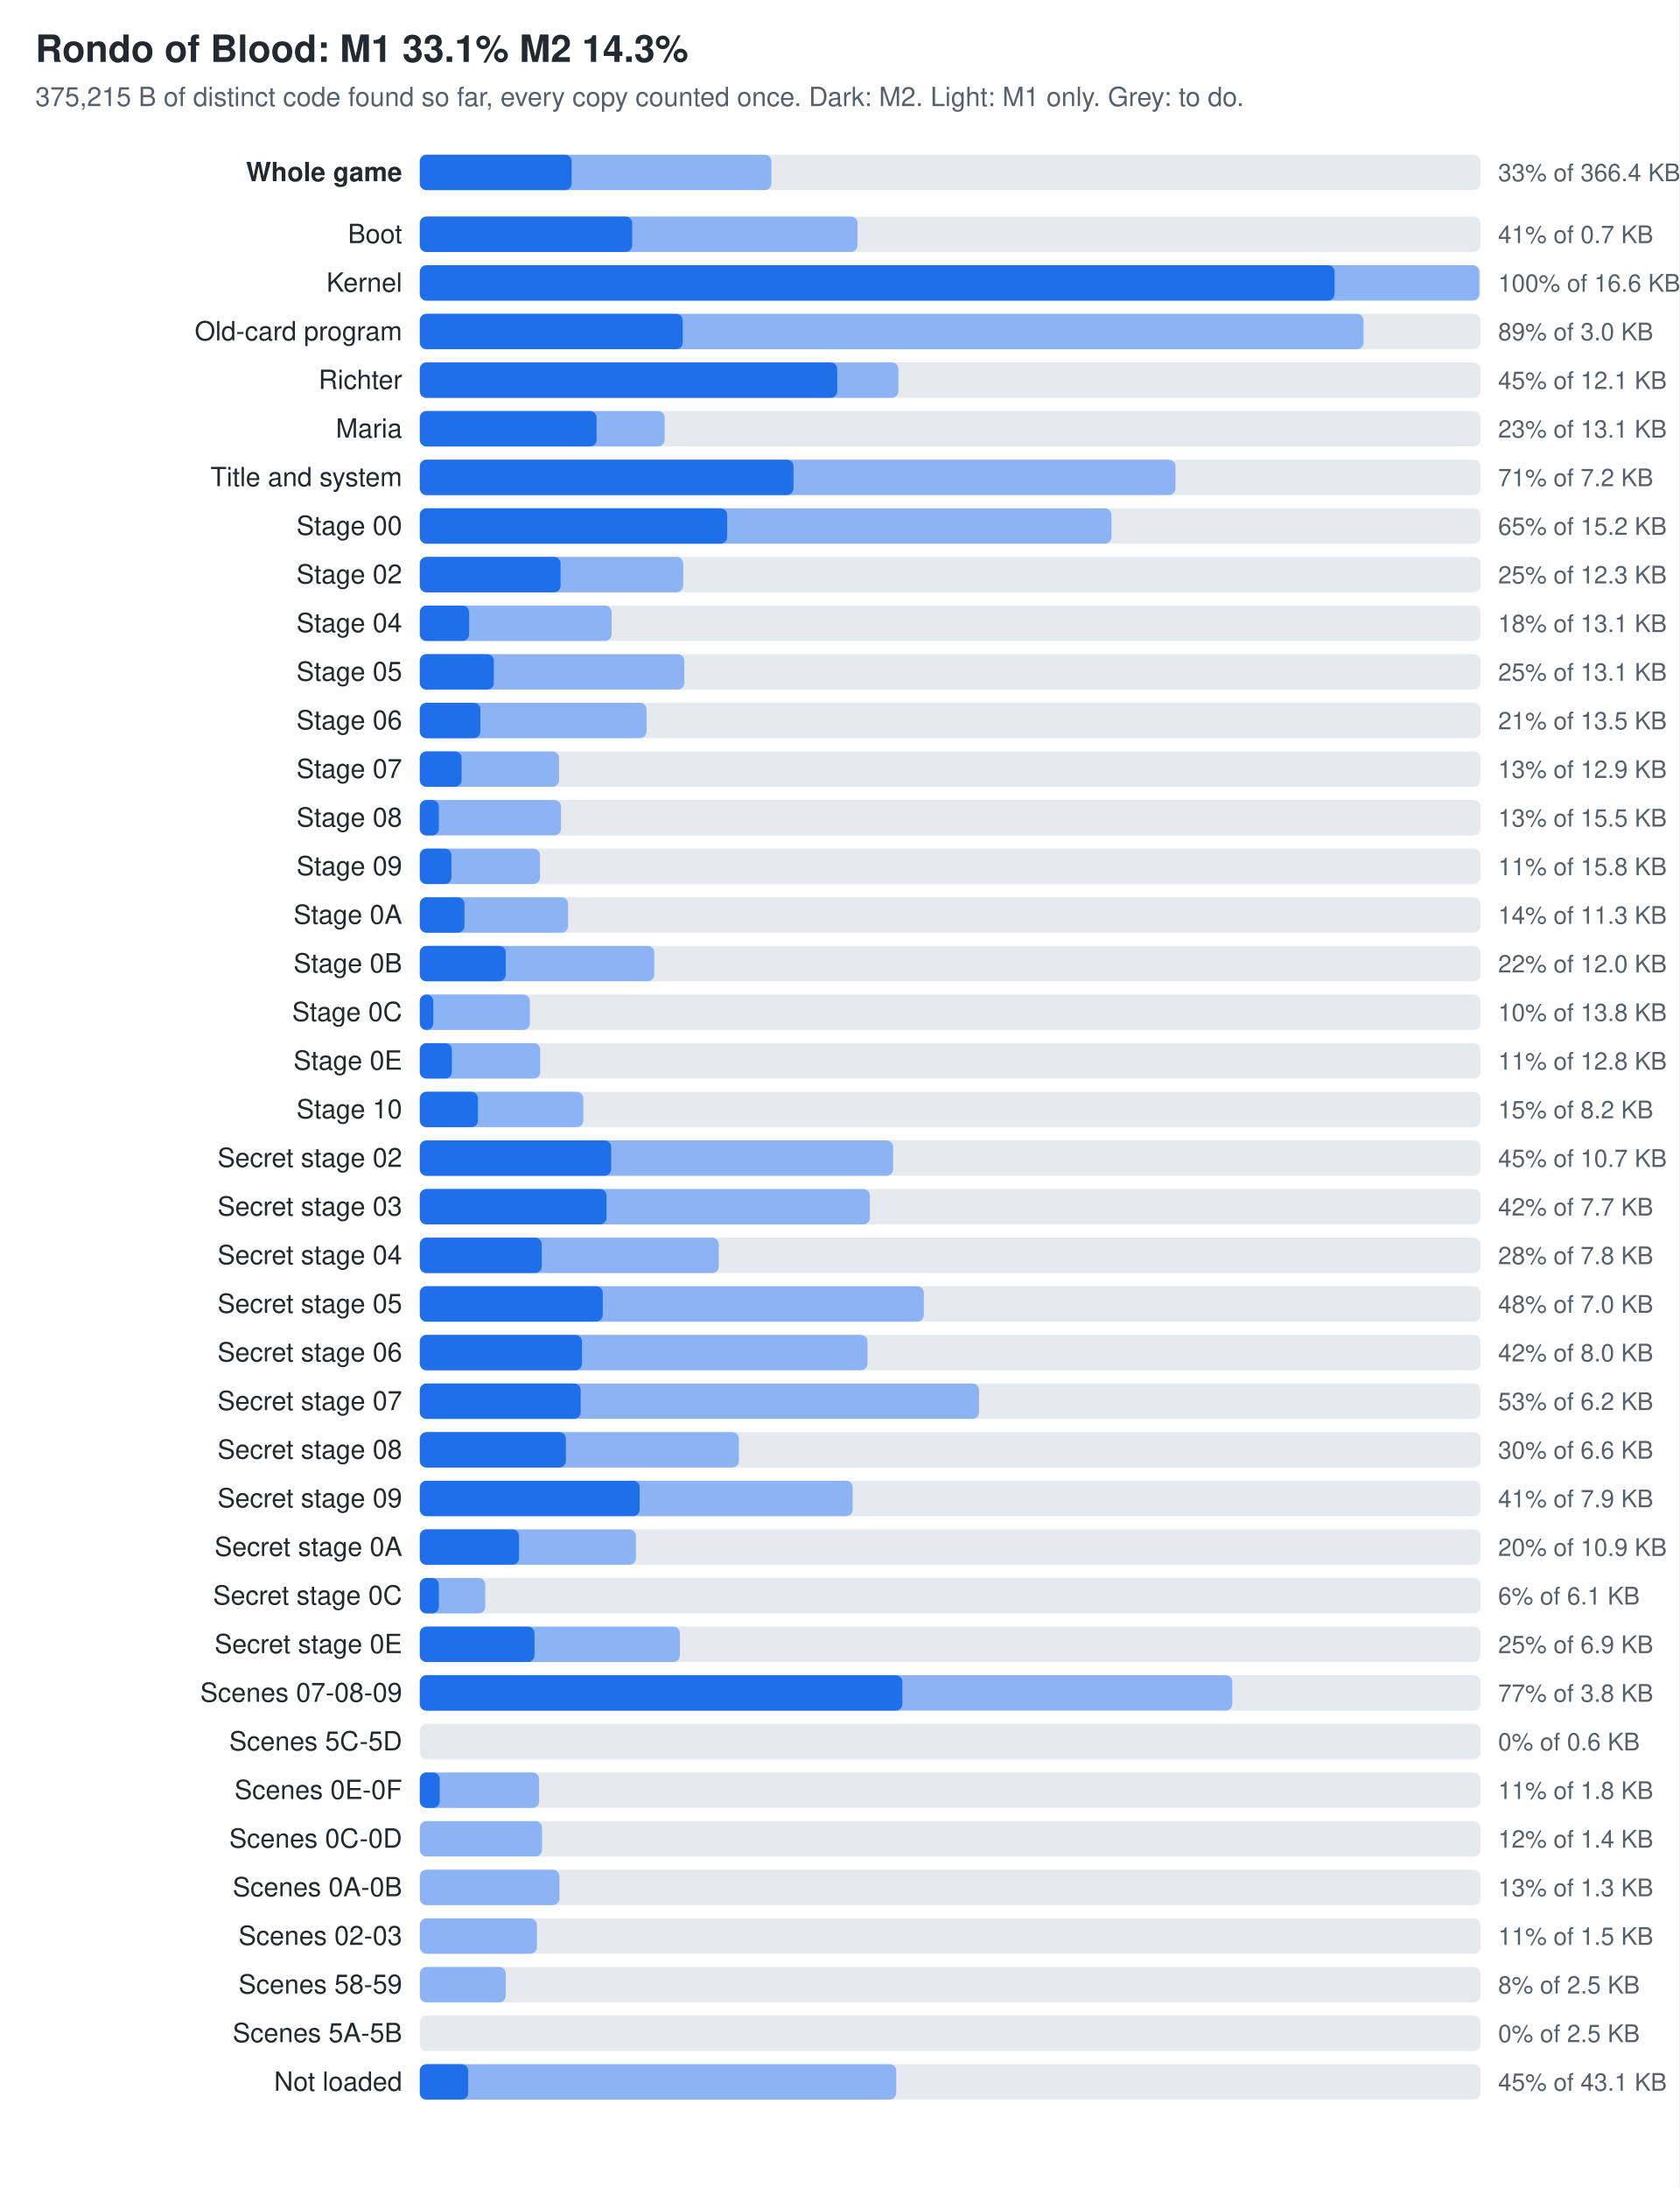
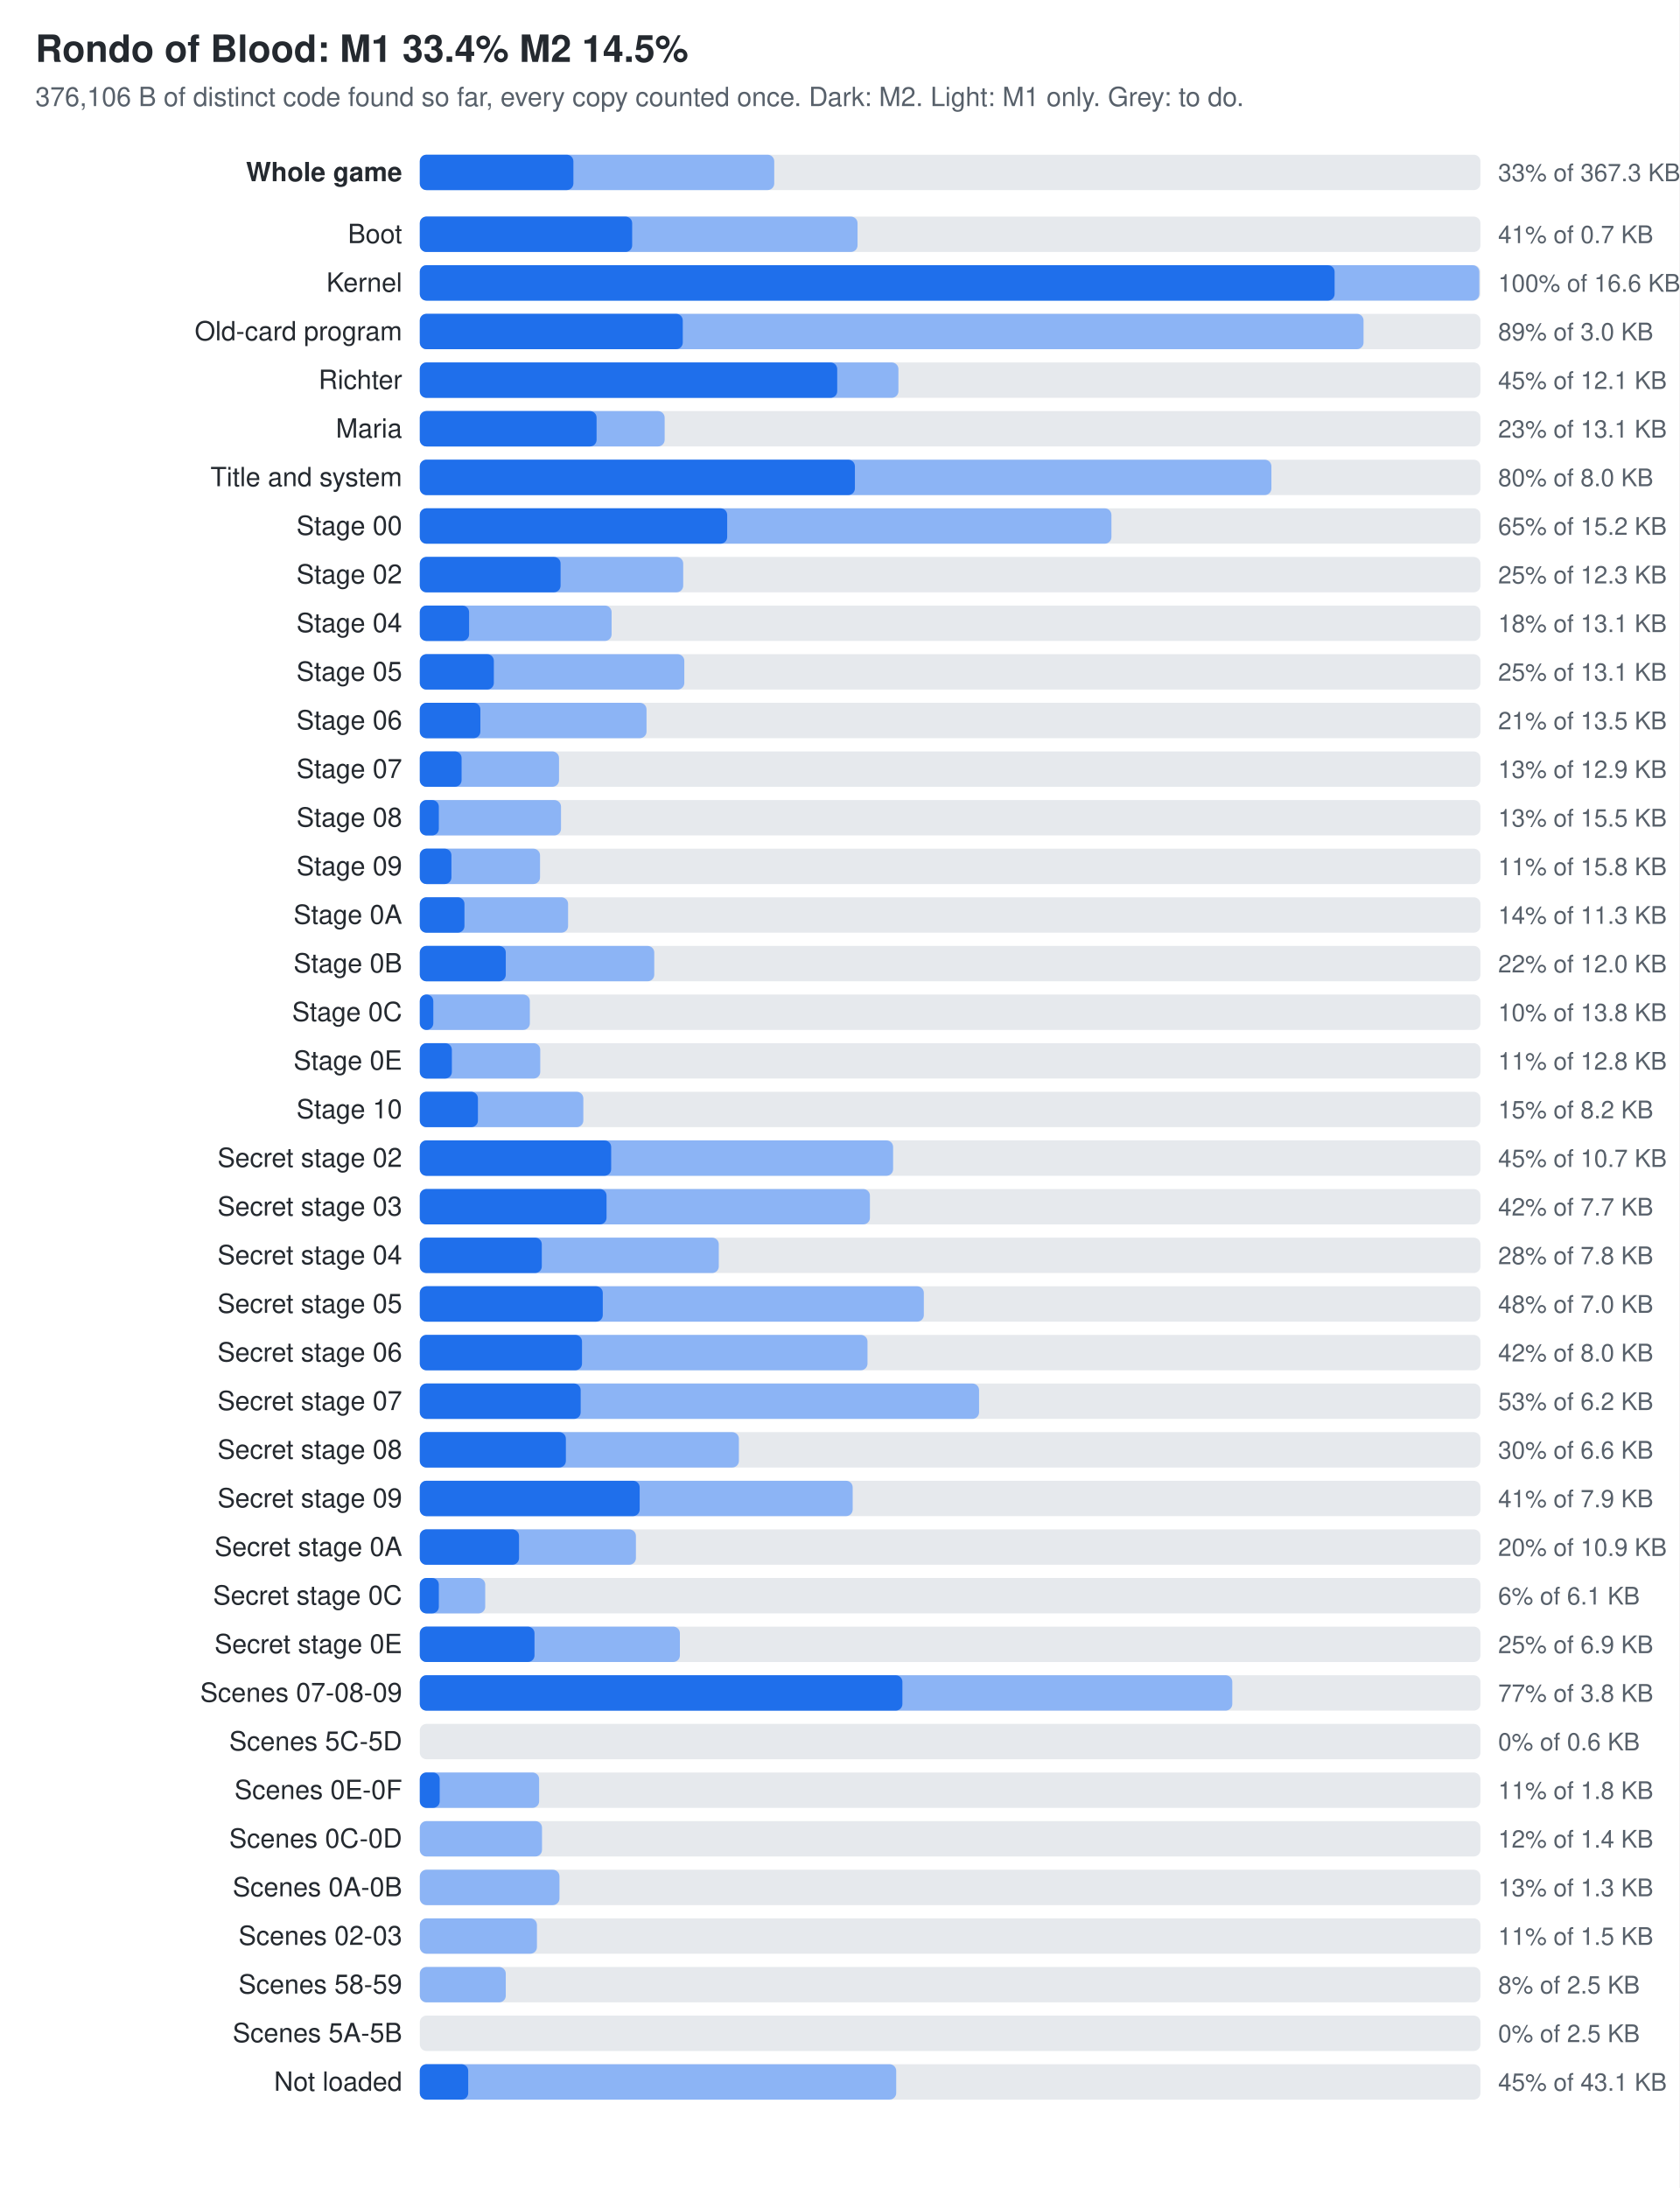
<svg xmlns="http://www.w3.org/2000/svg" width="760" height="990" viewBox="0 0 760 990" font-family="-apple-system,Segoe UI,Helvetica,Arial,sans-serif">
  <rect width="760" height="990" fill="#ffffff" />
-   <text x="16" y="28" font-size="17" font-weight="600" fill="#24292f">Rondo of Blood: M1 33.1%  M2 14.3%</text>
-   <text x="16" y="48" font-size="12" fill="#57606a">375,215 B of distinct code found so far, every copy counted once. Dark: M2. Light: M1 only. Grey: to do.</text>
+   <text x="16" y="28" font-size="17" font-weight="600" fill="#24292f">Rondo of Blood: M1 33.4%  M2 14.5%</text>
+   <text x="16" y="48" font-size="12" fill="#57606a">376,106 B of distinct code found so far, every copy counted once. Dark: M2. Light: M1 only. Grey: to do.</text>
  <text x="182" y="82" font-size="12" text-anchor="end" fill="#24292f" font-weight="600">Whole game</text>
  <rect x="190" y="70" width="480" height="16" rx="3" fill="#e6e9ed" />
-   <rect x="190" y="70" width="159.1" height="16" rx="3" fill="#8cb4f5" />
-   <rect x="190" y="70" width="68.7" height="16" rx="3" fill="#1f6feb" />
-   <text x="678" y="82" font-size="11" fill="#57606a">33% of 366.4 KB</text>
+   <rect x="190" y="70" width="160.4" height="16" rx="3" fill="#8cb4f5" />
+   <rect x="190" y="70" width="69.5" height="16" rx="3" fill="#1f6feb" />
+   <text x="678" y="82" font-size="11" fill="#57606a">33% of 367.3 KB</text>
  <text x="182" y="110" font-size="12" text-anchor="end" fill="#24292f">Boot</text>
  <rect x="190" y="98" width="480" height="16" rx="3" fill="#e6e9ed" />
  <rect x="190" y="98" width="198.1" height="16" rx="3" fill="#8cb4f5" />
  <rect x="190" y="98" width="96.1" height="16" rx="3" fill="#1f6feb" />
  <text x="678" y="110" font-size="11" fill="#57606a">41% of 0.7 KB</text>
  <text x="182" y="132" font-size="12" text-anchor="end" fill="#24292f">Kernel</text>
  <rect x="190" y="120" width="480" height="16" rx="3" fill="#e6e9ed" />
  <rect x="190" y="120" width="479.5" height="16" rx="3" fill="#8cb4f5" />
  <rect x="190" y="120" width="414.0" height="16" rx="3" fill="#1f6feb" />
  <text x="678" y="132" font-size="11" fill="#57606a">100% of 16.6 KB</text>
  <text x="182" y="154" font-size="12" text-anchor="end" fill="#24292f">Old-card program</text>
  <rect x="190" y="142" width="480" height="16" rx="3" fill="#e6e9ed" />
  <rect x="190" y="142" width="427.1" height="16" rx="3" fill="#8cb4f5" />
  <rect x="190" y="142" width="119.0" height="16" rx="3" fill="#1f6feb" />
  <text x="678" y="154" font-size="11" fill="#57606a">89% of 3.0 KB</text>
  <text x="182" y="176" font-size="12" text-anchor="end" fill="#24292f">Richter</text>
  <rect x="190" y="164" width="480" height="16" rx="3" fill="#e6e9ed" />
  <rect x="190" y="164" width="216.6" height="16" rx="3" fill="#8cb4f5" />
  <rect x="190" y="164" width="188.9" height="16" rx="3" fill="#1f6feb" />
  <text x="678" y="176" font-size="11" fill="#57606a">45% of 12.1 KB</text>
  <text x="182" y="198" font-size="12" text-anchor="end" fill="#24292f">Maria</text>
  <rect x="190" y="186" width="480" height="16" rx="3" fill="#e6e9ed" />
  <rect x="190" y="186" width="110.8" height="16" rx="3" fill="#8cb4f5" />
  <rect x="190" y="186" width="80.0" height="16" rx="3" fill="#1f6feb" />
  <text x="678" y="198" font-size="11" fill="#57606a">23% of 13.1 KB</text>
  <text x="182" y="220" font-size="12" text-anchor="end" fill="#24292f">Title and system</text>
  <rect x="190" y="208" width="480" height="16" rx="3" fill="#e6e9ed" />
-   <rect x="190" y="208" width="342.0" height="16" rx="3" fill="#8cb4f5" />
-   <rect x="190" y="208" width="169.1" height="16" rx="3" fill="#1f6feb" />
-   <text x="678" y="220" font-size="11" fill="#57606a">71% of 7.2 KB</text>
+   <rect x="190" y="208" width="385.4" height="16" rx="3" fill="#8cb4f5" />
+   <rect x="190" y="208" width="196.9" height="16" rx="3" fill="#1f6feb" />
+   <text x="678" y="220" font-size="11" fill="#57606a">80% of 8.0 KB</text>
  <text x="182" y="242" font-size="12" text-anchor="end" fill="#24292f">Stage 00</text>
  <rect x="190" y="230" width="480" height="16" rx="3" fill="#e6e9ed" />
  <rect x="190" y="230" width="313.0" height="16" rx="3" fill="#8cb4f5" />
  <rect x="190" y="230" width="139.1" height="16" rx="3" fill="#1f6feb" />
  <text x="678" y="242" font-size="11" fill="#57606a">65% of 15.2 KB</text>
  <text x="182" y="264" font-size="12" text-anchor="end" fill="#24292f">Stage 02</text>
  <rect x="190" y="252" width="480" height="16" rx="3" fill="#e6e9ed" />
  <rect x="190" y="252" width="119.2" height="16" rx="3" fill="#8cb4f5" />
  <rect x="190" y="252" width="63.7" height="16" rx="3" fill="#1f6feb" />
  <text x="678" y="264" font-size="11" fill="#57606a">25% of 12.3 KB</text>
  <text x="182" y="286" font-size="12" text-anchor="end" fill="#24292f">Stage 04</text>
  <rect x="190" y="274" width="480" height="16" rx="3" fill="#e6e9ed" />
  <rect x="190" y="274" width="86.8" height="16" rx="3" fill="#8cb4f5" />
  <rect x="190" y="274" width="22.3" height="16" rx="3" fill="#1f6feb" />
  <text x="678" y="286" font-size="11" fill="#57606a">18% of 13.1 KB</text>
  <text x="182" y="308" font-size="12" text-anchor="end" fill="#24292f">Stage 05</text>
  <rect x="190" y="296" width="480" height="16" rx="3" fill="#e6e9ed" />
  <rect x="190" y="296" width="119.7" height="16" rx="3" fill="#8cb4f5" />
  <rect x="190" y="296" width="33.5" height="16" rx="3" fill="#1f6feb" />
  <text x="678" y="308" font-size="11" fill="#57606a">25% of 13.1 KB</text>
  <text x="182" y="330" font-size="12" text-anchor="end" fill="#24292f">Stage 06</text>
  <rect x="190" y="318" width="480" height="16" rx="3" fill="#e6e9ed" />
  <rect x="190" y="318" width="102.6" height="16" rx="3" fill="#8cb4f5" />
  <rect x="190" y="318" width="27.4" height="16" rx="3" fill="#1f6feb" />
  <text x="678" y="330" font-size="11" fill="#57606a">21% of 13.5 KB</text>
  <text x="182" y="352" font-size="12" text-anchor="end" fill="#24292f">Stage 07</text>
  <rect x="190" y="340" width="480" height="16" rx="3" fill="#e6e9ed" />
  <rect x="190" y="340" width="63.0" height="16" rx="3" fill="#8cb4f5" />
  <rect x="190" y="340" width="18.9" height="16" rx="3" fill="#1f6feb" />
  <text x="678" y="352" font-size="11" fill="#57606a">13% of 12.9 KB</text>
  <text x="182" y="374" font-size="12" text-anchor="end" fill="#24292f">Stage 08</text>
  <rect x="190" y="362" width="480" height="16" rx="3" fill="#e6e9ed" />
  <rect x="190" y="362" width="63.9" height="16" rx="3" fill="#8cb4f5" />
  <rect x="190" y="362" width="8.6" height="16" rx="3" fill="#1f6feb" />
  <text x="678" y="374" font-size="11" fill="#57606a">13% of 15.5 KB</text>
  <text x="182" y="396" font-size="12" text-anchor="end" fill="#24292f">Stage 09</text>
  <rect x="190" y="384" width="480" height="16" rx="3" fill="#e6e9ed" />
  <rect x="190" y="384" width="54.4" height="16" rx="3" fill="#8cb4f5" />
  <rect x="190" y="384" width="14.3" height="16" rx="3" fill="#1f6feb" />
  <text x="678" y="396" font-size="11" fill="#57606a">11% of 15.8 KB</text>
  <text x="182" y="418" font-size="12" text-anchor="end" fill="#24292f">Stage 0A</text>
  <rect x="190" y="406" width="480" height="16" rx="3" fill="#e6e9ed" />
  <rect x="190" y="406" width="67.1" height="16" rx="3" fill="#8cb4f5" />
  <rect x="190" y="406" width="20.2" height="16" rx="3" fill="#1f6feb" />
  <text x="678" y="418" font-size="11" fill="#57606a">14% of 11.3 KB</text>
  <text x="182" y="440" font-size="12" text-anchor="end" fill="#24292f">Stage 0B</text>
  <rect x="190" y="428" width="480" height="16" rx="3" fill="#e6e9ed" />
  <rect x="190" y="428" width="106.1" height="16" rx="3" fill="#8cb4f5" />
  <rect x="190" y="428" width="38.9" height="16" rx="3" fill="#1f6feb" />
  <text x="678" y="440" font-size="11" fill="#57606a">22% of 12.0 KB</text>
  <text x="182" y="462" font-size="12" text-anchor="end" fill="#24292f">Stage 0C</text>
  <rect x="190" y="450" width="480" height="16" rx="3" fill="#e6e9ed" />
  <rect x="190" y="450" width="49.8" height="16" rx="3" fill="#8cb4f5" />
  <rect x="190" y="450" width="6.1" height="16" rx="3" fill="#1f6feb" />
  <text x="678" y="462" font-size="11" fill="#57606a">10% of 13.8 KB</text>
  <text x="182" y="484" font-size="12" text-anchor="end" fill="#24292f">Stage 0E</text>
  <rect x="190" y="472" width="480" height="16" rx="3" fill="#e6e9ed" />
  <rect x="190" y="472" width="54.5" height="16" rx="3" fill="#8cb4f5" />
  <rect x="190" y="472" width="14.5" height="16" rx="3" fill="#1f6feb" />
  <text x="678" y="484" font-size="11" fill="#57606a">11% of 12.8 KB</text>
  <text x="182" y="506" font-size="12" text-anchor="end" fill="#24292f">Stage 10</text>
  <rect x="190" y="494" width="480" height="16" rx="3" fill="#e6e9ed" />
  <rect x="190" y="494" width="74.0" height="16" rx="3" fill="#8cb4f5" />
  <rect x="190" y="494" width="26.3" height="16" rx="3" fill="#1f6feb" />
  <text x="678" y="506" font-size="11" fill="#57606a">15% of 8.2 KB</text>
  <text x="182" y="528" font-size="12" text-anchor="end" fill="#24292f">Secret stage 02</text>
  <rect x="190" y="516" width="480" height="16" rx="3" fill="#e6e9ed" />
  <rect x="190" y="516" width="214.2" height="16" rx="3" fill="#8cb4f5" />
  <rect x="190" y="516" width="86.6" height="16" rx="3" fill="#1f6feb" />
  <text x="678" y="528" font-size="11" fill="#57606a">45% of 10.7 KB</text>
  <text x="182" y="550" font-size="12" text-anchor="end" fill="#24292f">Secret stage 03</text>
  <rect x="190" y="538" width="480" height="16" rx="3" fill="#e6e9ed" />
  <rect x="190" y="538" width="203.7" height="16" rx="3" fill="#8cb4f5" />
  <rect x="190" y="538" width="84.5" height="16" rx="3" fill="#1f6feb" />
  <text x="678" y="550" font-size="11" fill="#57606a">42% of 7.7 KB</text>
  <text x="182" y="572" font-size="12" text-anchor="end" fill="#24292f">Secret stage 04</text>
  <rect x="190" y="560" width="480" height="16" rx="3" fill="#e6e9ed" />
  <rect x="190" y="560" width="135.3" height="16" rx="3" fill="#8cb4f5" />
  <rect x="190" y="560" width="55.2" height="16" rx="3" fill="#1f6feb" />
  <text x="678" y="572" font-size="11" fill="#57606a">28% of 7.8 KB</text>
  <text x="182" y="594" font-size="12" text-anchor="end" fill="#24292f">Secret stage 05</text>
  <rect x="190" y="582" width="480" height="16" rx="3" fill="#e6e9ed" />
  <rect x="190" y="582" width="228.1" height="16" rx="3" fill="#8cb4f5" />
  <rect x="190" y="582" width="82.8" height="16" rx="3" fill="#1f6feb" />
  <text x="678" y="594" font-size="11" fill="#57606a">48% of 7.0 KB</text>
  <text x="182" y="616" font-size="12" text-anchor="end" fill="#24292f">Secret stage 06</text>
  <rect x="190" y="604" width="480" height="16" rx="3" fill="#e6e9ed" />
  <rect x="190" y="604" width="202.6" height="16" rx="3" fill="#8cb4f5" />
  <rect x="190" y="604" width="73.4" height="16" rx="3" fill="#1f6feb" />
  <text x="678" y="616" font-size="11" fill="#57606a">42% of 8.0 KB</text>
  <text x="182" y="638" font-size="12" text-anchor="end" fill="#24292f">Secret stage 07</text>
  <rect x="190" y="626" width="480" height="16" rx="3" fill="#e6e9ed" />
  <rect x="190" y="626" width="253.1" height="16" rx="3" fill="#8cb4f5" />
  <rect x="190" y="626" width="72.8" height="16" rx="3" fill="#1f6feb" />
  <text x="678" y="638" font-size="11" fill="#57606a">53% of 6.2 KB</text>
  <text x="182" y="660" font-size="12" text-anchor="end" fill="#24292f">Secret stage 08</text>
  <rect x="190" y="648" width="480" height="16" rx="3" fill="#e6e9ed" />
  <rect x="190" y="648" width="144.4" height="16" rx="3" fill="#8cb4f5" />
  <rect x="190" y="648" width="66.1" height="16" rx="3" fill="#1f6feb" />
  <text x="678" y="660" font-size="11" fill="#57606a">30% of 6.6 KB</text>
  <text x="182" y="682" font-size="12" text-anchor="end" fill="#24292f">Secret stage 09</text>
  <rect x="190" y="670" width="480" height="16" rx="3" fill="#e6e9ed" />
  <rect x="190" y="670" width="195.9" height="16" rx="3" fill="#8cb4f5" />
  <rect x="190" y="670" width="99.5" height="16" rx="3" fill="#1f6feb" />
  <text x="678" y="682" font-size="11" fill="#57606a">41% of 7.9 KB</text>
  <text x="182" y="704" font-size="12" text-anchor="end" fill="#24292f">Secret stage 0A</text>
  <rect x="190" y="692" width="480" height="16" rx="3" fill="#e6e9ed" />
  <rect x="190" y="692" width="97.8" height="16" rx="3" fill="#8cb4f5" />
  <rect x="190" y="692" width="44.9" height="16" rx="3" fill="#1f6feb" />
  <text x="678" y="704" font-size="11" fill="#57606a">20% of 10.9 KB</text>
  <text x="182" y="726" font-size="12" text-anchor="end" fill="#24292f">Secret stage 0C</text>
  <rect x="190" y="714" width="480" height="16" rx="3" fill="#e6e9ed" />
  <rect x="190" y="714" width="29.6" height="16" rx="3" fill="#8cb4f5" />
  <rect x="190" y="714" width="8.6" height="16" rx="3" fill="#1f6feb" />
  <text x="678" y="726" font-size="11" fill="#57606a">6% of 6.1 KB</text>
  <text x="182" y="748" font-size="12" text-anchor="end" fill="#24292f">Secret stage 0E</text>
  <rect x="190" y="736" width="480" height="16" rx="3" fill="#e6e9ed" />
  <rect x="190" y="736" width="117.7" height="16" rx="3" fill="#8cb4f5" />
  <rect x="190" y="736" width="51.9" height="16" rx="3" fill="#1f6feb" />
  <text x="678" y="748" font-size="11" fill="#57606a">25% of 6.9 KB</text>
  <text x="182" y="770" font-size="12" text-anchor="end" fill="#24292f">Scenes 07-08-09</text>
  <rect x="190" y="758" width="480" height="16" rx="3" fill="#e6e9ed" />
  <rect x="190" y="758" width="367.7" height="16" rx="3" fill="#8cb4f5" />
  <rect x="190" y="758" width="218.4" height="16" rx="3" fill="#1f6feb" />
  <text x="678" y="770" font-size="11" fill="#57606a">77% of 3.8 KB</text>
  <text x="182" y="792" font-size="12" text-anchor="end" fill="#24292f">Scenes 5C-5D</text>
  <rect x="190" y="780" width="480" height="16" rx="3" fill="#e6e9ed" />
  <text x="678" y="792" font-size="11" fill="#57606a">0% of 0.6 KB</text>
  <text x="182" y="814" font-size="12" text-anchor="end" fill="#24292f">Scenes 0E-0F</text>
  <rect x="190" y="802" width="480" height="16" rx="3" fill="#e6e9ed" />
  <rect x="190" y="802" width="54.0" height="16" rx="3" fill="#8cb4f5" />
  <rect x="190" y="802" width="9.0" height="16" rx="3" fill="#1f6feb" />
  <text x="678" y="814" font-size="11" fill="#57606a">11% of 1.8 KB</text>
  <text x="182" y="836" font-size="12" text-anchor="end" fill="#24292f">Scenes 0C-0D</text>
  <rect x="190" y="824" width="480" height="16" rx="3" fill="#e6e9ed" />
  <rect x="190" y="824" width="55.3" height="16" rx="3" fill="#8cb4f5" />
  <text x="678" y="836" font-size="11" fill="#57606a">12% of 1.4 KB</text>
  <text x="182" y="858" font-size="12" text-anchor="end" fill="#24292f">Scenes 0A-0B</text>
  <rect x="190" y="846" width="480" height="16" rx="3" fill="#e6e9ed" />
  <rect x="190" y="846" width="63.2" height="16" rx="3" fill="#8cb4f5" />
  <text x="678" y="858" font-size="11" fill="#57606a">13% of 1.3 KB</text>
  <text x="182" y="880" font-size="12" text-anchor="end" fill="#24292f">Scenes 02-03</text>
  <rect x="190" y="868" width="480" height="16" rx="3" fill="#e6e9ed" />
  <rect x="190" y="868" width="53.0" height="16" rx="3" fill="#8cb4f5" />
  <text x="678" y="880" font-size="11" fill="#57606a">11% of 1.5 KB</text>
  <text x="182" y="902" font-size="12" text-anchor="end" fill="#24292f">Scenes 58-59</text>
  <rect x="190" y="890" width="480" height="16" rx="3" fill="#e6e9ed" />
  <rect x="190" y="890" width="38.9" height="16" rx="3" fill="#8cb4f5" />
  <text x="678" y="902" font-size="11" fill="#57606a">8% of 2.5 KB</text>
  <text x="182" y="924" font-size="12" text-anchor="end" fill="#24292f">Scenes 5A-5B</text>
  <rect x="190" y="912" width="480" height="16" rx="3" fill="#e6e9ed" />
  <text x="678" y="924" font-size="11" fill="#57606a">0% of 2.5 KB</text>
  <text x="182" y="946" font-size="12" text-anchor="end" fill="#24292f">Not loaded</text>
  <rect x="190" y="934" width="480" height="16" rx="3" fill="#e6e9ed" />
  <rect x="190" y="934" width="215.6" height="16" rx="3" fill="#8cb4f5" />
  <rect x="190" y="934" width="21.9" height="16" rx="3" fill="#1f6feb" />
  <text x="678" y="946" font-size="11" fill="#57606a">45% of 43.1 KB</text>
</svg>
